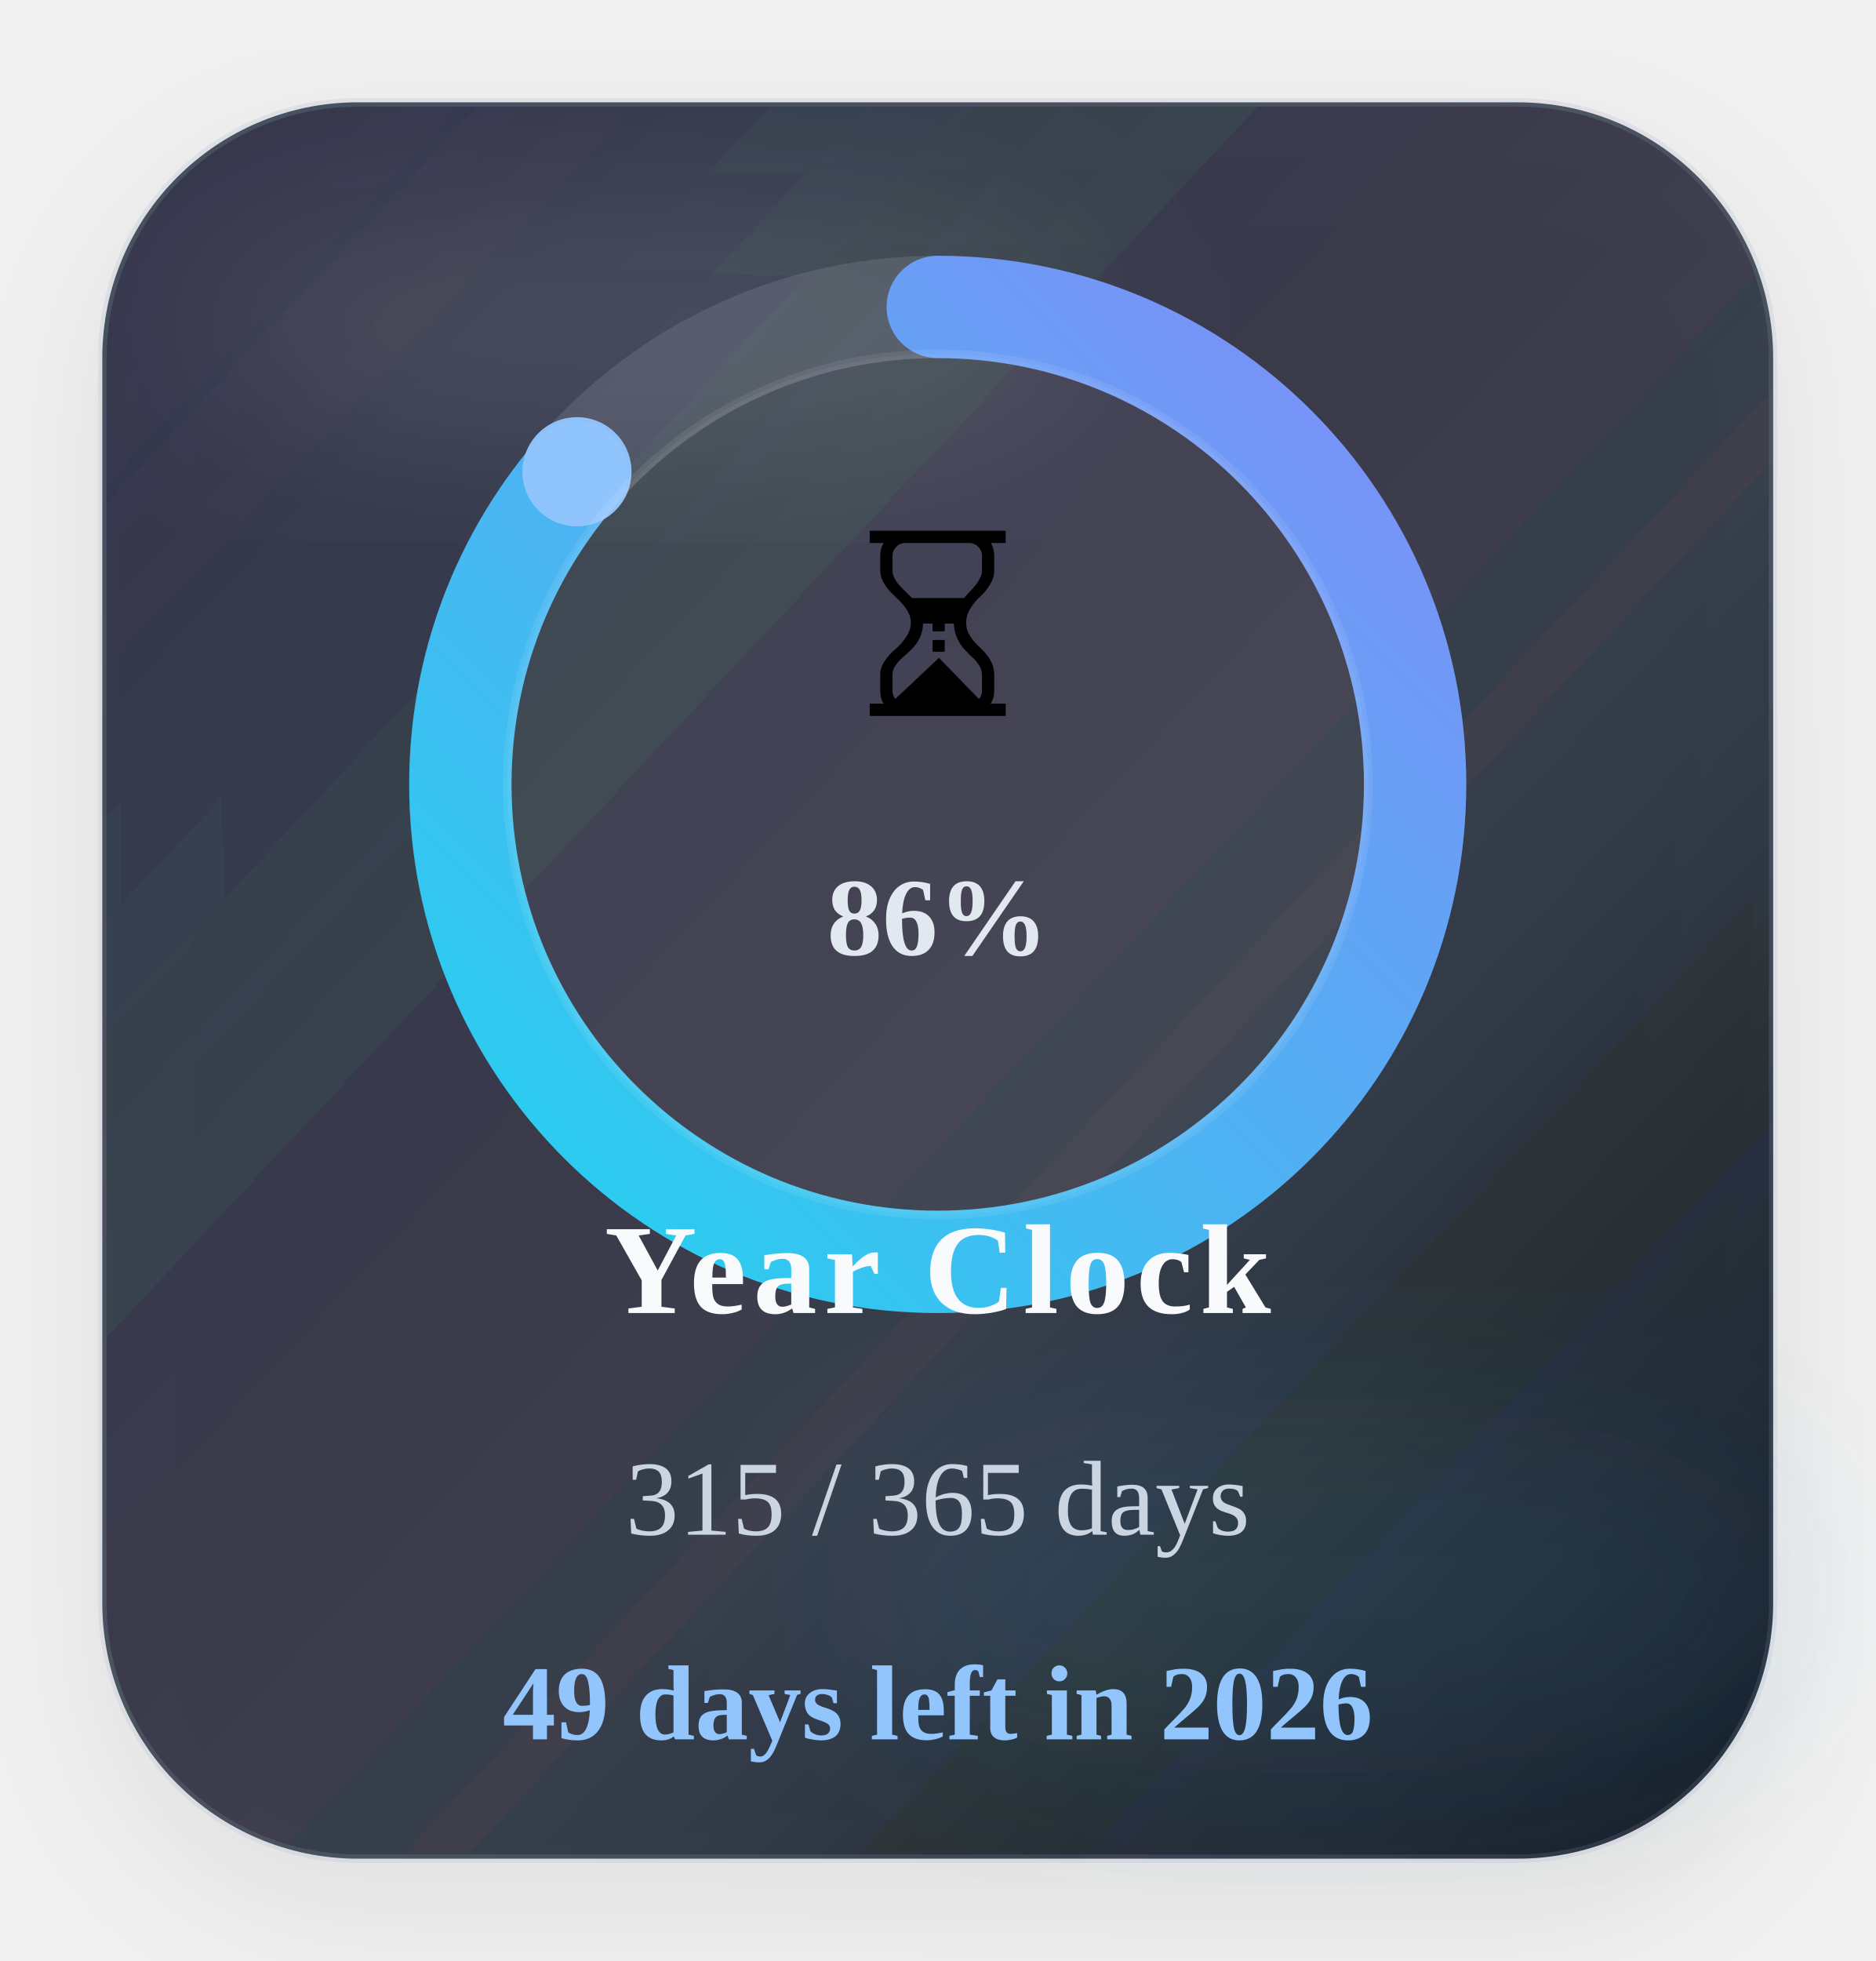
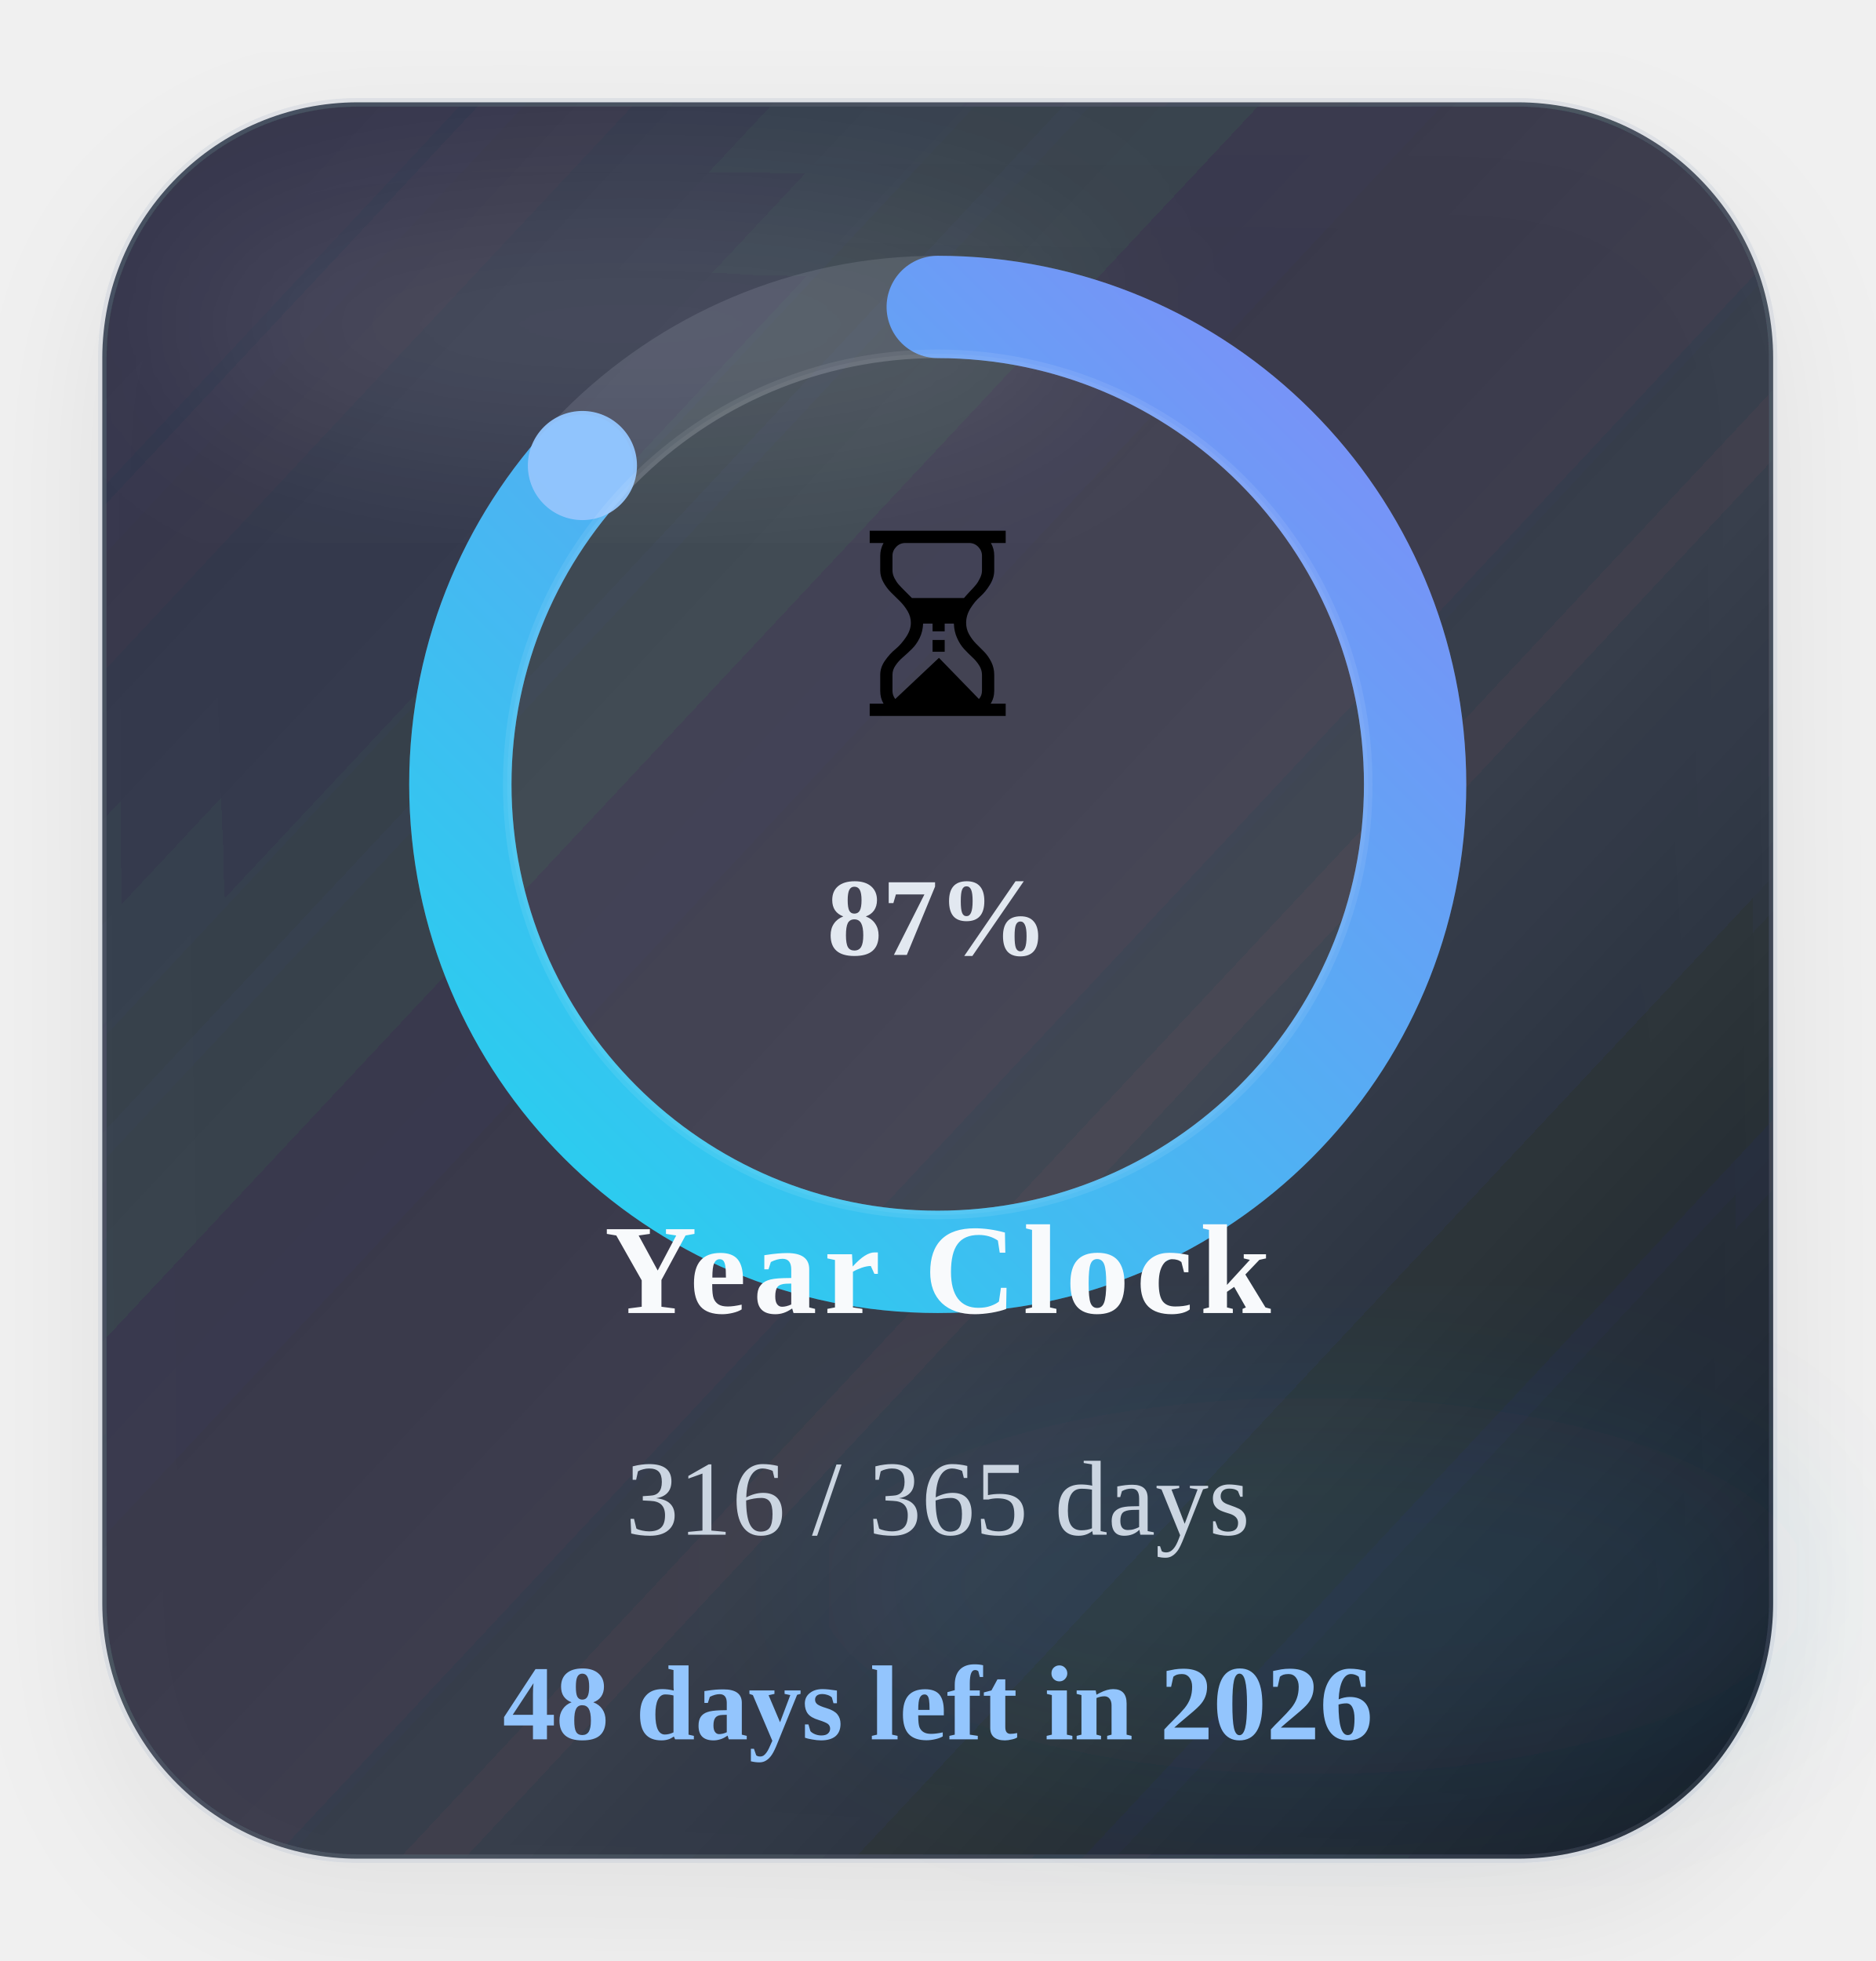
<svg xmlns="http://www.w3.org/2000/svg" width="220" height="230" viewBox="0 0 220 230" role="img" aria-label="Time progress for 2026">
  <defs>
    <linearGradient id="timeGradient" x1="0%" y1="0%" x2="100%" y2="100%">
      <stop offset="0%" stop-color="#22d3ee" />
      <stop offset="100%" stop-color="#818cf8" />
    </linearGradient>
    <linearGradient id="timeCard" x1="0%" y1="0%" x2="100%" y2="100%">
      <stop offset="0%" stop-color="#1c2537" stop-opacity="0.88" />
      <stop offset="60%" stop-color="#111827" stop-opacity="0.8" />
      <stop offset="100%" stop-color="#0b1220" stop-opacity="0.96" />
    </linearGradient>
    <filter id="timeShadow" x="-25%" y="-25%" width="150%" height="150%">
      <feDropShadow dx="0" dy="6" stdDeviation="8" flood-color="#020617" flood-opacity="0.08" />
    </filter>
    <filter id="timeBlur" x="-30%" y="-30%" width="160%" height="160%">
      <feGaussianBlur stdDeviation="10" />
    </filter>
  </defs>
  <rect x="12" y="12" width="196" height="206" rx="30" fill="url(#timeCard)" stroke="#94a3b8" stroke-opacity="0.18" filter="url(#timeShadow)" />
  <ellipse cx="74" cy="38" rx="54" ry="16" fill="#ffffff" fill-opacity="0.09" filter="url(#timeBlur)" />
  <ellipse cx="154" cy="186" rx="58" ry="22" fill="#38bdf8" fill-opacity="0.08" filter="url(#timeBlur)" />
  <circle class="ring-track" cx="110" cy="92" r="56" fill="none" stroke="#cbd5e1" stroke-opacity="0.14" stroke-width="12" />
-   <circle class="progress-ring" cx="110" cy="92" r="56" fill="none" stroke="url(#timeGradient)" stroke-width="12" stroke-linecap="round" stroke-dasharray="351.86" stroke-dashoffset="47.98" data-target-offset="47.98" data-ring-length="351.86" transform="rotate(-90 110 92)" />
-   <circle class="progress-endcap" cx="67.68" cy="55.33" r="6.4" fill="#93c5fd" fill-opacity="0.96" data-center-x="110" data-center-y="92" data-radius="56" data-target-angle="220.9117" />
+   <circle class="progress-ring" cx="110" cy="92" r="56" fill="none" stroke="url(#timeGradient)" stroke-width="12" stroke-linecap="round" stroke-dasharray="351.86" stroke-dashoffset="47.01" data-target-offset="47.01" data-ring-length="351.86" transform="rotate(-90 110 92)" />
+   <circle class="progress-endcap" cx="68.32" cy="54.60" r="6.4" fill="#93c5fd" fill-opacity="0.96" data-center-x="110" data-center-y="92" data-radius="56" data-target-angle="221.8980" />
  <circle class="ring-core" cx="110" cy="92" r="50.5" fill="#ffffff" fill-opacity="0.05" stroke="#ffffff" stroke-opacity="0.08" />
  <text class="progress-emoji" x="110" y="84" text-anchor="middle" font-size="30">⏳</text>
-   <text class="progress-percent" x="110" y="112" text-anchor="middle" font-size="13" font-weight="700" fill="#e2e8f0">86%</text>
+   <text class="progress-percent" x="110" y="112" text-anchor="middle" font-size="13" font-weight="700" fill="#e2e8f0">87%</text>
  <text class="progress-label" x="110" y="154" text-anchor="middle" font-size="15" font-weight="700" letter-spacing="0.8" fill="#f8fafc">Year Clock</text>
-   <text class="progress-value" x="110" y="180" text-anchor="middle" font-size="12.5" fill="#cbd5e1">315 / 365 days</text>
-   <text class="progress-status" data-status-state="remaining" x="110" y="204" text-anchor="middle" font-size="12.5" font-weight="700" fill="#93c5fd">49 days left in 2026</text>
+   <text class="progress-value" x="110" y="180" text-anchor="middle" font-size="12.5" fill="#cbd5e1">316 / 365 days</text>
+   <text class="progress-status" data-status-state="remaining" x="110" y="204" text-anchor="middle" font-size="12.5" font-weight="700" fill="#93c5fd">48 days left in 2026</text>
</svg>
